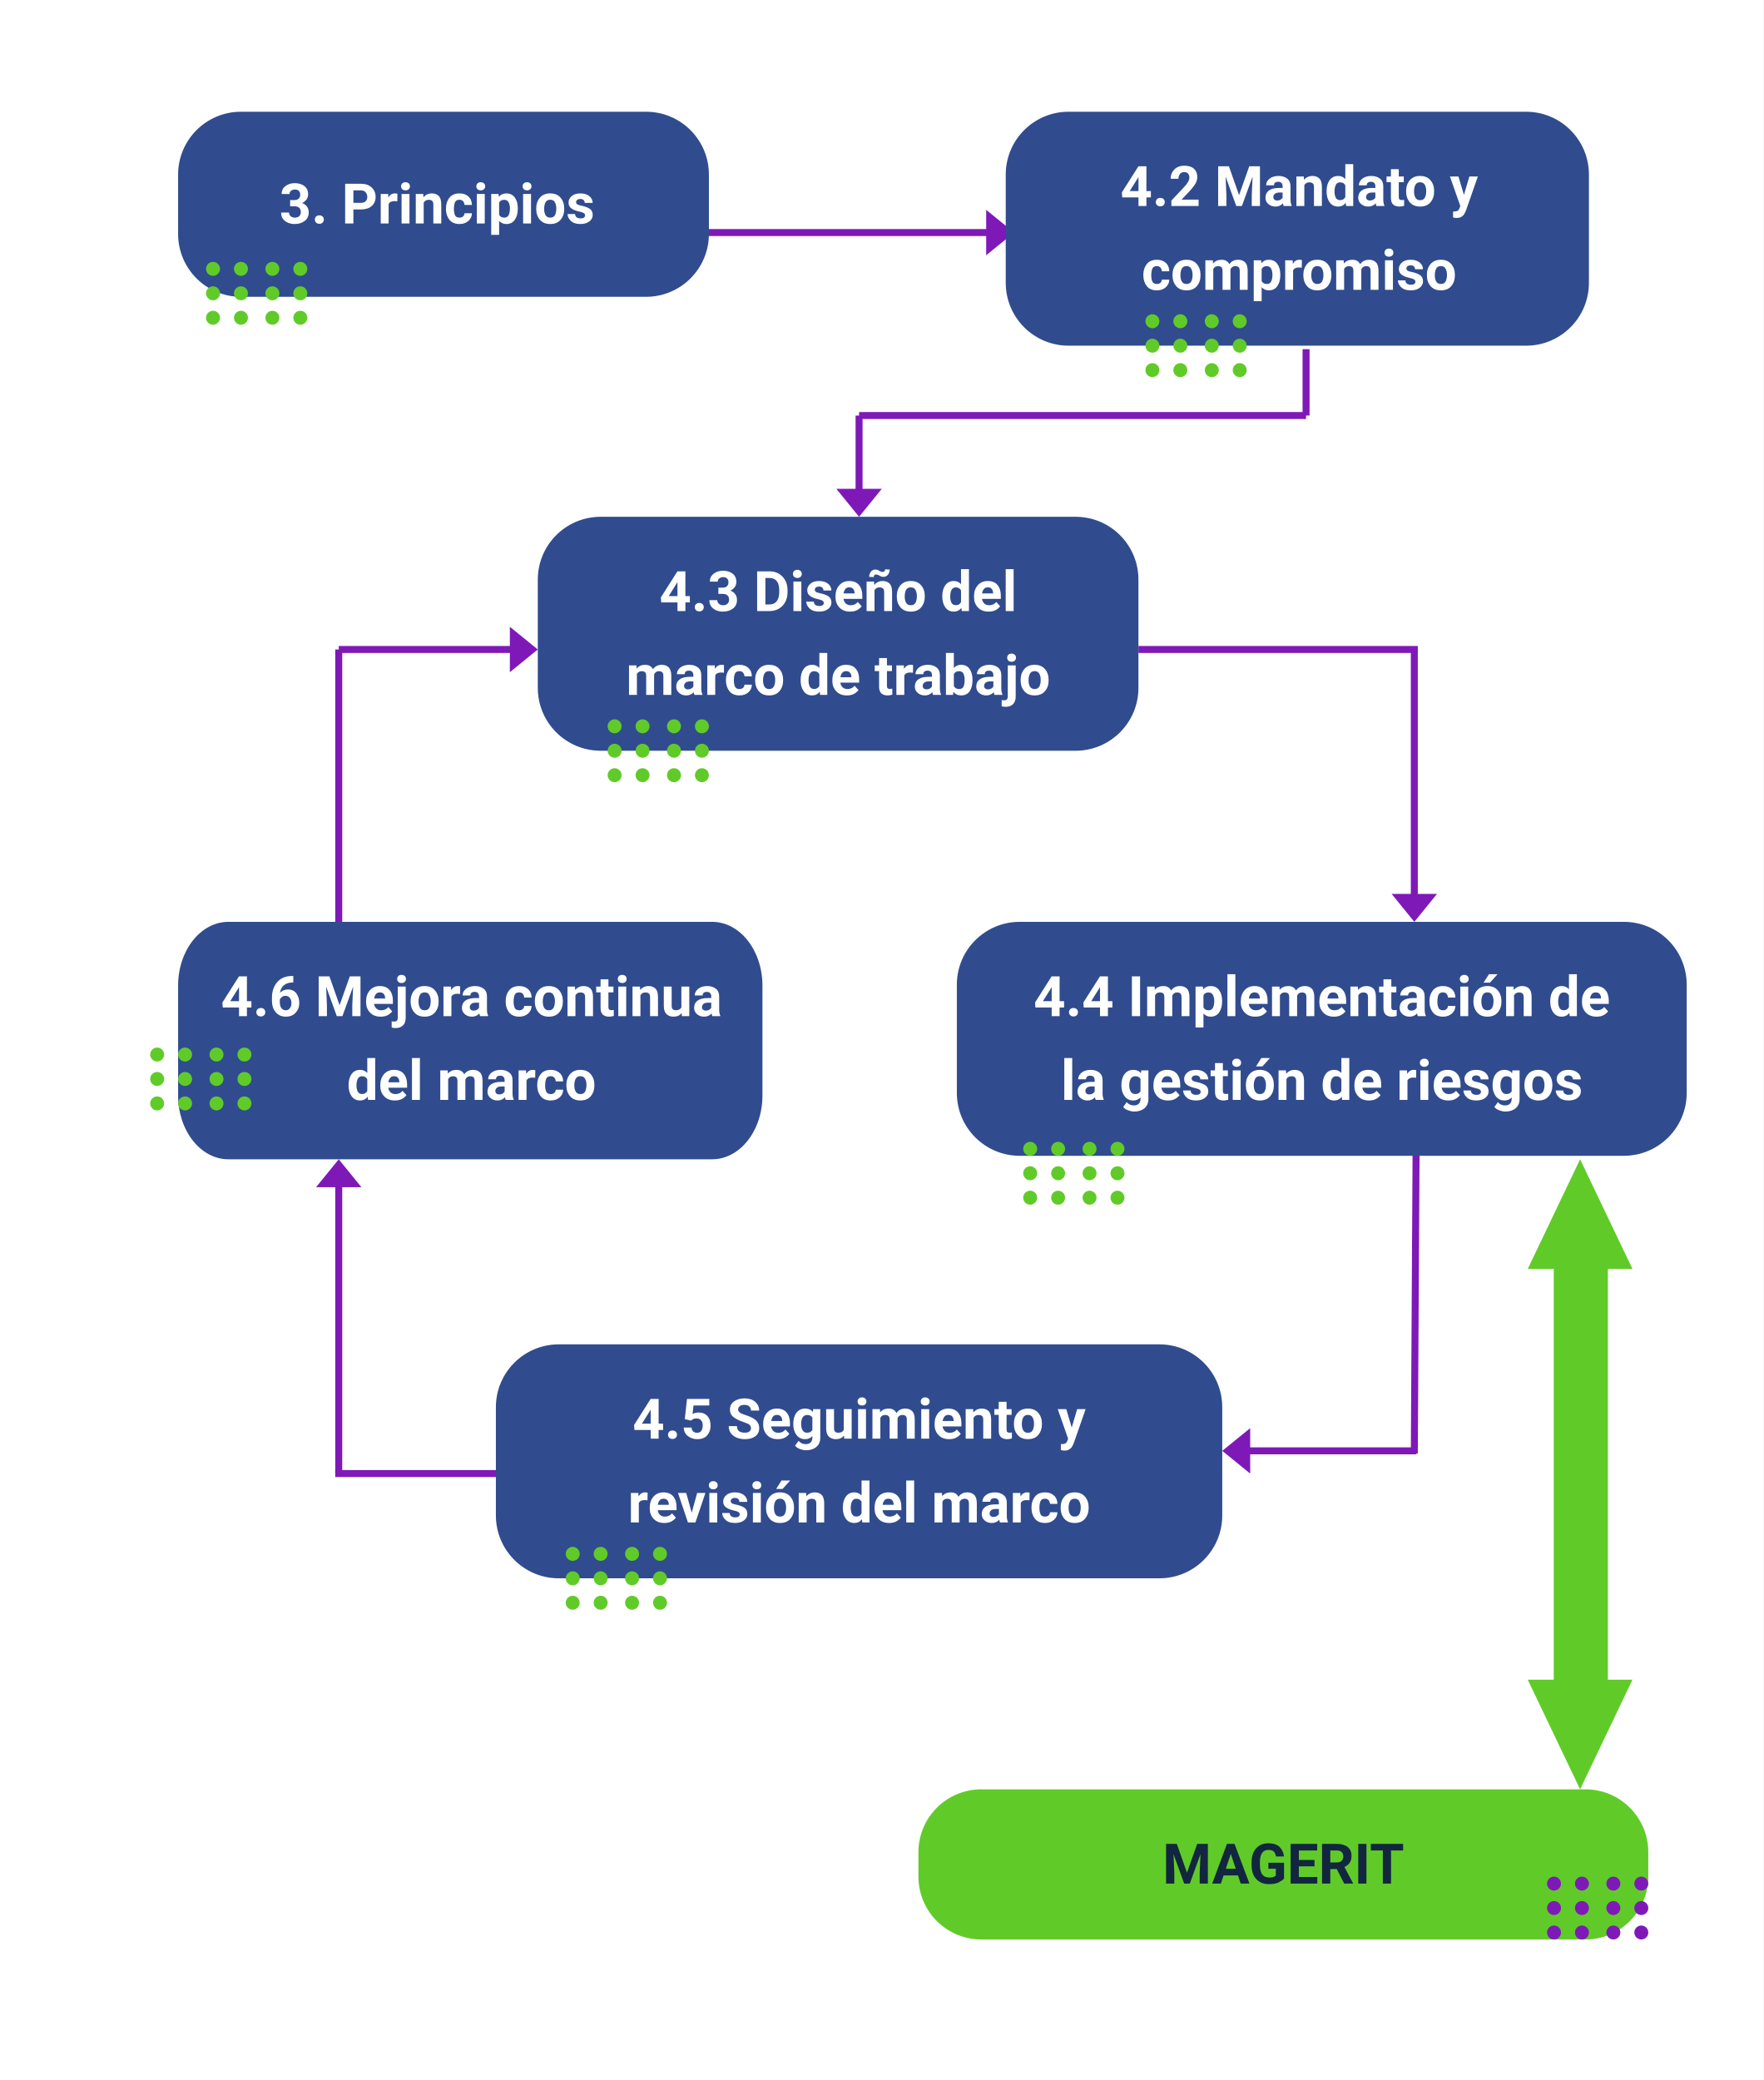
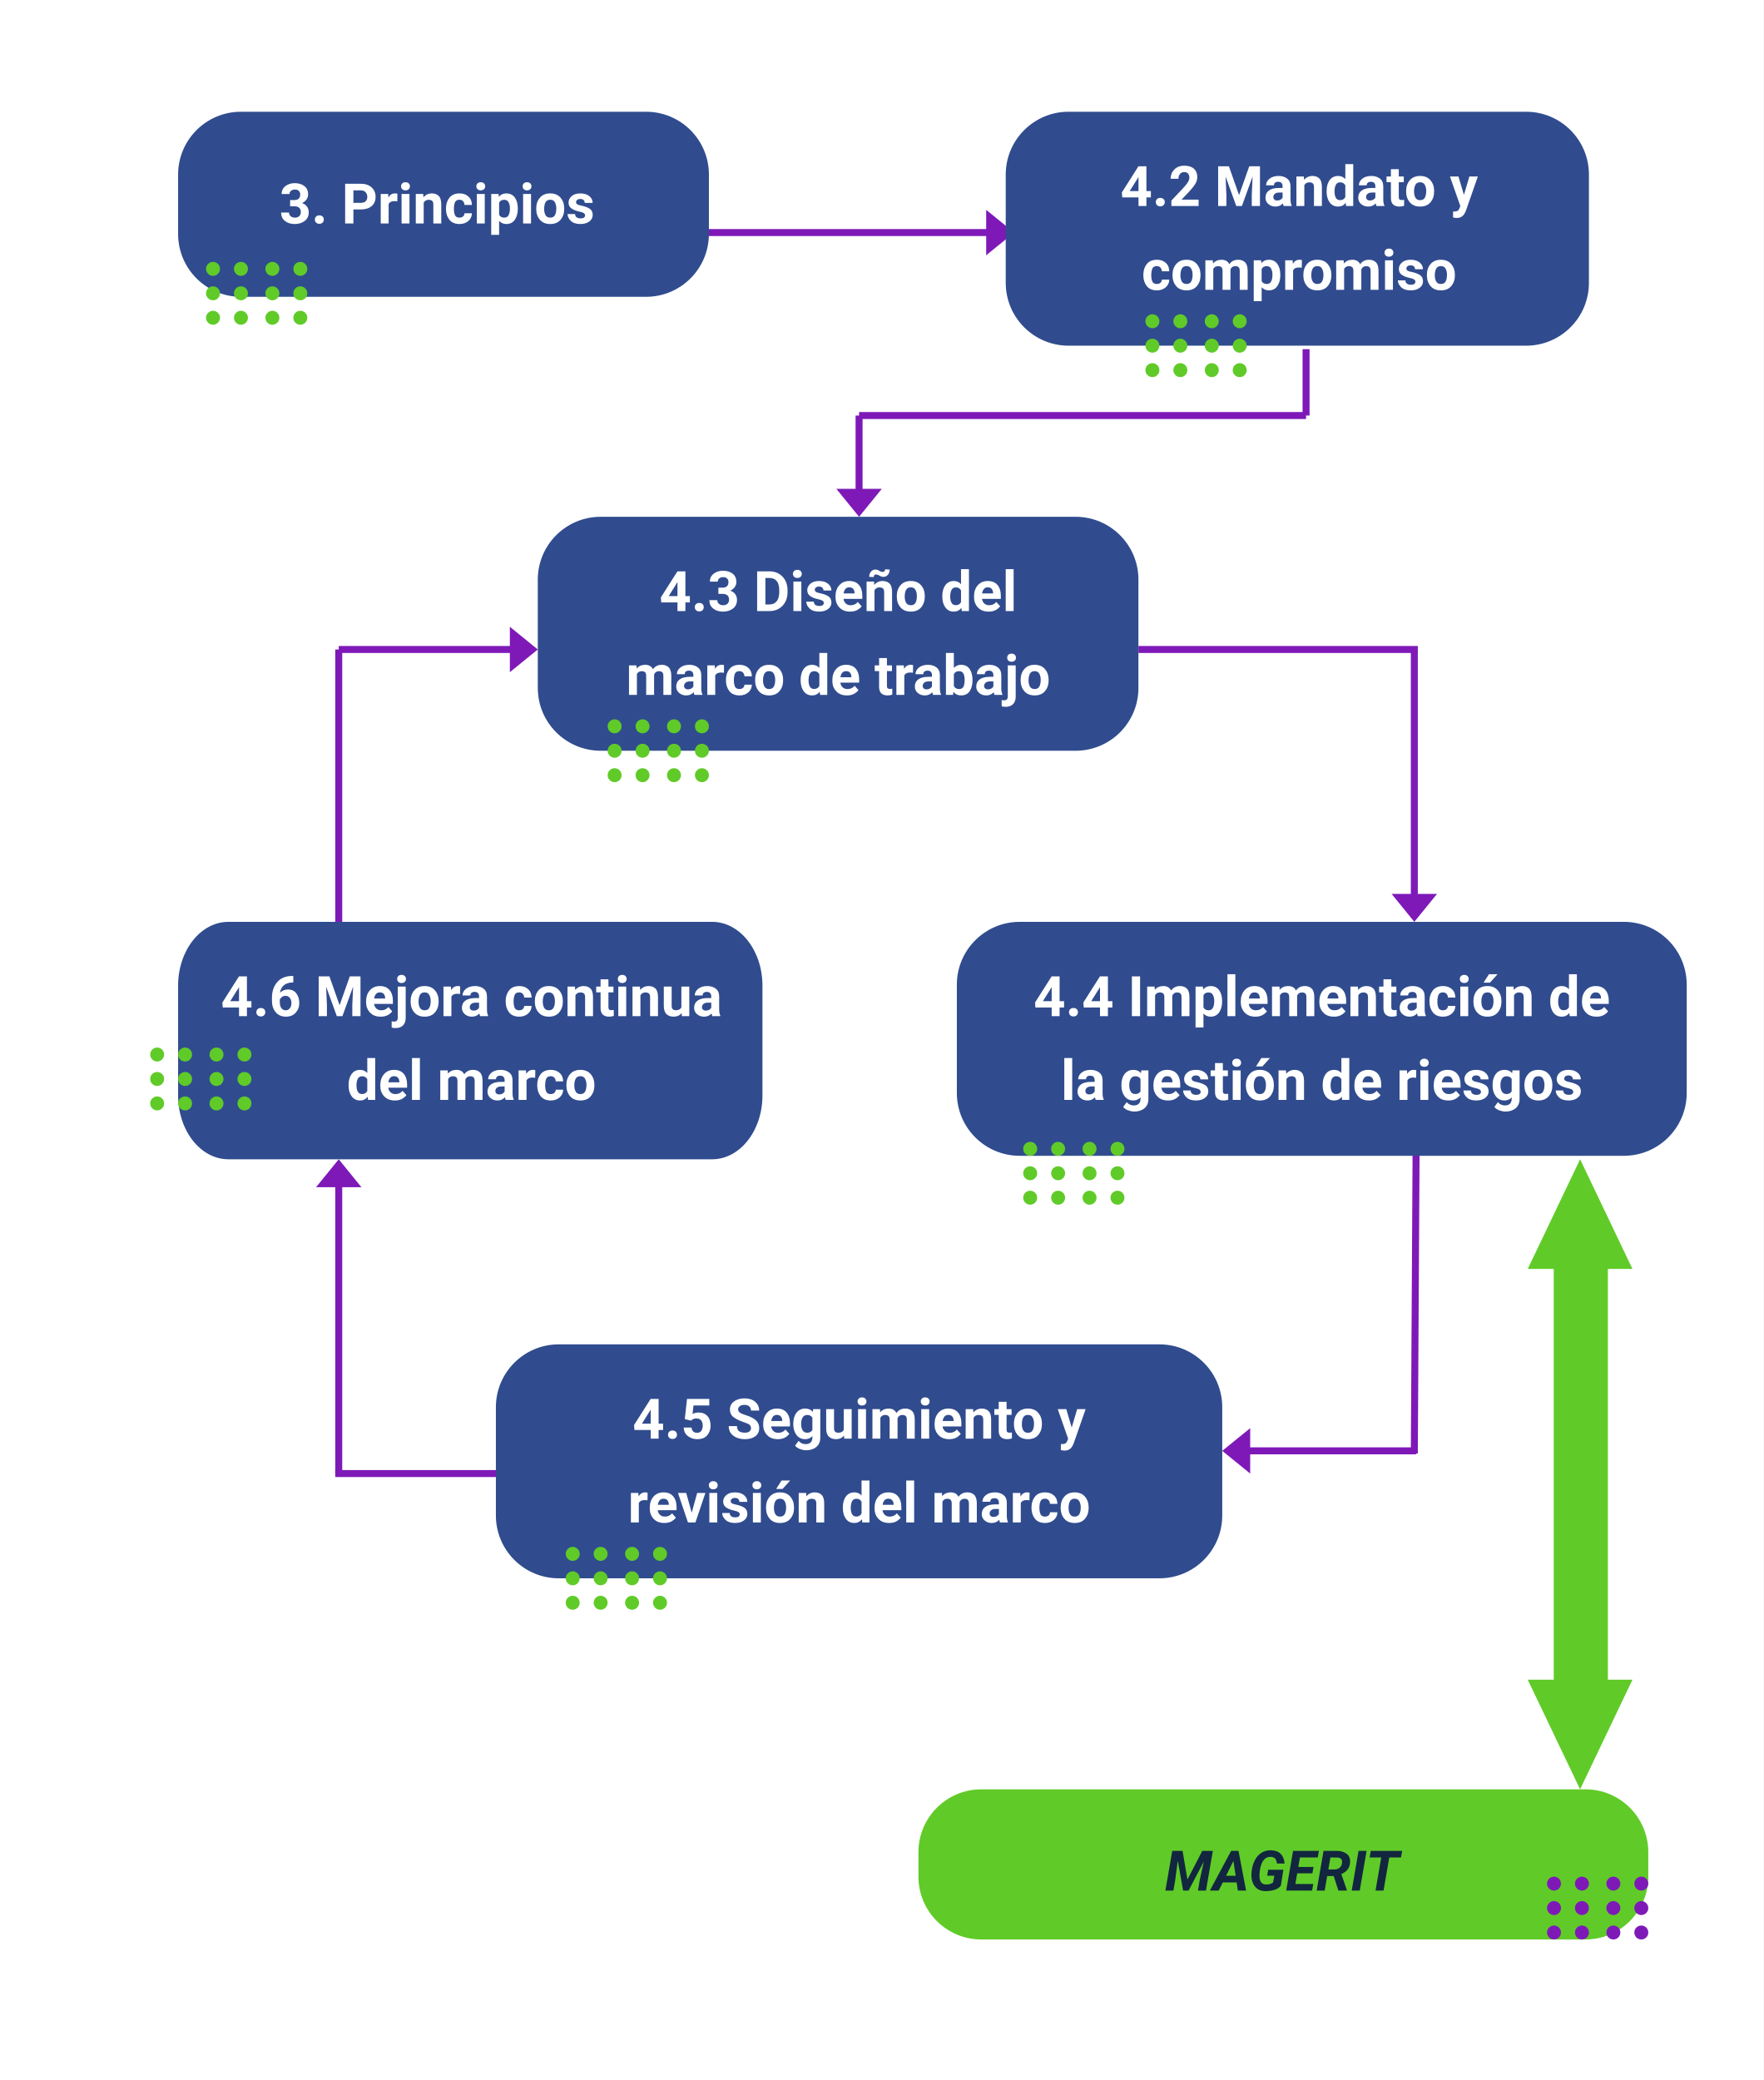
<svg xmlns="http://www.w3.org/2000/svg" width="505" height="595.676" viewBox="0 0 505 595.676">
-   <g id="Group_1073125" data-name="Group 1073125" transform="translate(-8206.707 10398.676)">
+   <g id="Group_1073116" data-name="Group 1073116" transform="translate(-8206.707 10398.676)">
    <g id="Group_1072064" data-name="Group 1072064" transform="translate(91.707 274.324)">
      <rect id="Rectangle_377421" data-name="Rectangle 377421" width="505" height="595.676" transform="translate(8115 -10673)" fill="#fff" />
      <g id="Group_1071648" data-name="Group 1071648" transform="translate(7672 -10896.566)">
        <g id="Group_1071641" data-name="Group 1071641" transform="translate(105 71)">
          <rect id="Rectangle_347551" data-name="Rectangle 347551" width="209" height="43" rx="18" transform="translate(601 665)" fill="#60cb28" />
-           <text id="MAGERIT_" data-name="MAGERIT " transform="translate(620 677)" fill="#12263f" font-size="16" font-family="Roboto-Bold, Roboto" font-weight="700">
-             <tspan x="50.898" y="15">MAGERIT</tspan>
+           <text id="MAGERIT_" data-name="MAGERIT " transform="translate(620 677)" fill="#12263f" font-size="16" font-family="Roboto-BoldItalic, Roboto" font-weight="700" font-style="italic">
+             <tspan x="51.543" y="17">MAGERIT</tspan>
          </text>
        </g>
      </g>
      <g id="Group_1071653" data-name="Group 1071653" transform="translate(7478 -10094.2) rotate(-90)">
        <path id="Path_612126" data-name="Path 612126" d="M0,0H85.74" transform="translate(156.8 734)" fill="none" stroke="#7e19b8" stroke-width="2" />
        <path id="Polygon_4" data-name="Polygon 4" d="M6.5,0,13,8H0Z" transform="translate(246.8 727.5) rotate(90)" fill="#7e19b8" />
      </g>
      <g id="Group_1072044" data-name="Group 1072044" transform="translate(8055.2 -11221)">
        <path id="Path_612126-2" data-name="Path 612126" d="M0,0H52.74" transform="translate(156.8 734)" fill="none" stroke="#7e19b8" stroke-width="2" />
        <path id="Polygon_4-2" data-name="Polygon 4" d="M6.5,0,13,8H0Z" transform="translate(213.8 727.5) rotate(90)" fill="#7e19b8" />
      </g>
      <g id="Group_1072045" data-name="Group 1072045" transform="translate(8677.3 -9523.5) rotate(180)">
        <path id="Path_612126-3" data-name="Path 612126" d="M0,0H51.24" transform="translate(156.8 734)" fill="none" stroke="#7e19b8" stroke-width="2" />
        <path id="Polygon_4-3" data-name="Polygon 4" d="M6.5,0,13,8H0Z" transform="translate(212.3 727.5) rotate(90)" fill="#7e19b8" />
      </g>
      <g id="Group_1072046" data-name="Group 1072046" transform="translate(9254 -10643.8) rotate(90)">
        <path id="Path_612126-4" data-name="Path 612126" d="M0,0H73.74" transform="translate(156.8 734)" fill="none" stroke="#7e19b8" stroke-width="2" />
        <path id="Polygon_4-4" data-name="Polygon 4" d="M6.5,0,13,8H0Z" transform="translate(234.8 727.5) rotate(90)" fill="#7e19b8" />
      </g>
      <g id="Group_1072047" data-name="Group 1072047" transform="translate(9095 -10710.8) rotate(90)">
        <path id="Path_612126-5" data-name="Path 612126" d="M0,0H24.74" transform="translate(156.8 734)" fill="none" stroke="#7e19b8" stroke-width="2" />
        <path id="Polygon_4-5" data-name="Polygon 4" d="M6.5,0,13,8H0Z" transform="translate(185.8 727.5) rotate(90)" fill="#7e19b8" />
      </g>
      <g id="Group_1072048" data-name="Group 1072048" transform="translate(8156.533 -11340.4)">
        <path id="Path_612126-6" data-name="Path 612126" d="M0,0H87.808" transform="translate(156.8 734)" fill="none" stroke="#7e19b8" stroke-width="2" />
        <path id="Polygon_4-6" data-name="Polygon 4" d="M6.5,0,13,8H0Z" transform="translate(248.867 727.5) rotate(90)" fill="#7e19b8" />
      </g>
      <line id="Line_153" data-name="Line 153" x1="48" transform="translate(8211 -10251)" fill="none" stroke="#7e19b8" stroke-width="2" />
      <line id="Line_155" data-name="Line 155" y1="78" transform="translate(8212 -10487)" fill="none" stroke="#7e19b8" stroke-width="2" />
      <line id="Line_919" data-name="Line 919" x1="80" transform="translate(8441 -10487)" fill="none" stroke="#7e19b8" stroke-width="2" />
      <line id="Line_920" data-name="Line 920" x1="128" transform="translate(8361 -10554)" fill="none" stroke="#7e19b8" stroke-width="2" />
      <line id="Line_921" data-name="Line 921" y1="19" transform="translate(8489 -10573)" fill="none" stroke="#7e19b8" stroke-width="2" />
      <g id="Group_1071655" data-name="Group 1071655" transform="translate(7550 -11222.75)">
        <line id="Line_156" data-name="Line 156" y1="85.75" x2="0.5" transform="translate(970 880.25)" fill="none" stroke="#7e19b8" stroke-width="2" />
      </g>
      <path id="Path_610088" data-name="Path 610088" d="M9794.974-9708.266l-14.992,31.395h7.442v117.646h-7.442l14.992,31.395,14.993-31.395h-7.038v-117.646h7.038Z" transform="translate(-1227.5 -632.735)" fill="#60cb28" />
      <g id="Group_1072041" data-name="Group 1072041" transform="translate(1027 -130)">
        <g id="Group_1071645" data-name="Group 1071645" transform="translate(7139 -10279)">
          <g id="Group_1071641-2" data-name="Group 1071641" transform="translate(0)">
            <path id="Path_610595" data-name="Path 610595" d="M14.411,0h138.51c7.959,0,14.411,8.179,14.411,18.269V49.731c0,10.09-6.452,18.269-14.411,18.269H14.411C6.452,68,0,59.821,0,49.731V18.269C0,8.179,6.452,0,14.411,0Z" fill="#304c8e" />
            <text id="_4.6_Mejora_continua_del_marco_" data-name="4.6 Mejora continua del marco " transform="translate(10 12)" fill="#fff" font-size="16" font-family="Roboto-Bold, Roboto" font-weight="700">
              <tspan x="2.242" y="15">4.6 Mejora continua </tspan>
              <tspan x="38.301" y="39">del marco</tspan>
            </text>
          </g>
        </g>
        <g id="Group_1072002" data-name="Group 1072002" transform="translate(7131 -10243.286)">
          <circle id="Ellipse_4752" data-name="Ellipse 4752" cx="2" cy="2" r="2" transform="translate(8 0.286)" fill="#60cb28" />
          <circle id="Ellipse_5868" data-name="Ellipse 5868" cx="2" cy="2" r="2" transform="translate(0 0.286)" fill="#60cb28" />
          <circle id="Ellipse_4757" data-name="Ellipse 4757" cx="2" cy="2" r="2" transform="translate(8 7.286)" fill="#60cb28" />
          <circle id="Ellipse_5867" data-name="Ellipse 5867" cx="2" cy="2" r="2" transform="translate(0 7.286)" fill="#60cb28" />
          <circle id="Ellipse_4760" data-name="Ellipse 4760" cx="2" cy="2" r="2" transform="translate(8 14.286)" fill="#60cb28" />
          <circle id="Ellipse_5866" data-name="Ellipse 5866" cx="2" cy="2" r="2" transform="translate(0 14.286)" fill="#60cb28" />
          <circle id="Ellipse_4753" data-name="Ellipse 4753" cx="2" cy="2" r="2" transform="translate(17 0.286)" fill="#60cb28" />
          <circle id="Ellipse_4756" data-name="Ellipse 4756" cx="2" cy="2" r="2" transform="translate(17 7.286)" fill="#60cb28" />
          <circle id="Ellipse_4759" data-name="Ellipse 4759" cx="2" cy="2" r="2" transform="translate(17 14.286)" fill="#60cb28" />
          <circle id="Ellipse_4754" data-name="Ellipse 4754" cx="2" cy="2" r="2" transform="translate(25 0.286)" fill="#60cb28" />
          <circle id="Ellipse_4755" data-name="Ellipse 4755" cx="2" cy="2" r="2" transform="translate(25 7.286)" fill="#60cb28" />
          <circle id="Ellipse_4758" data-name="Ellipse 4758" cx="2" cy="2" r="2" transform="translate(25 14.286)" fill="#60cb28" />
        </g>
      </g>
      <g id="Group_1072040" data-name="Group 1072040" transform="translate(835 -153)">
        <g id="Group_1071644" data-name="Group 1071644" transform="translate(7434 -10372)">
          <g id="Group_1071641-3" data-name="Group 1071641" transform="translate(0)">
            <rect id="Rectangle_347551-2" data-name="Rectangle 347551" width="172" height="67" rx="18" fill="#304c8e" />
            <text id="_4.3_Diseño_del_marco_de_trabajo_" data-name="4.3 Diseño del marco de trabajo " transform="translate(19 12)" fill="#fff" font-size="16" font-family="Roboto-Bold, Roboto" font-weight="700">
              <tspan x="15.797" y="15">4.3 Diseño del </tspan>
              <tspan x="6.242" y="39">marco de trabajo</tspan>
            </text>
          </g>
        </g>
        <g id="Group_1072003" data-name="Group 1072003" transform="translate(7454 -10314)">
          <circle id="Ellipse_4752-2" data-name="Ellipse 4752" cx="2" cy="2" r="2" transform="translate(8 0)" fill="#60cb28" />
          <circle id="Ellipse_5868-2" data-name="Ellipse 5868" cx="2" cy="2" r="2" transform="translate(0 0)" fill="#60cb28" />
          <circle id="Ellipse_4757-2" data-name="Ellipse 4757" cx="2" cy="2" r="2" transform="translate(8 7)" fill="#60cb28" />
          <circle id="Ellipse_5867-2" data-name="Ellipse 5867" cx="2" cy="2" r="2" transform="translate(0 7)" fill="#60cb28" />
          <circle id="Ellipse_4760-2" data-name="Ellipse 4760" cx="2" cy="2" r="2" transform="translate(8 14)" fill="#60cb28" />
          <circle id="Ellipse_5866-2" data-name="Ellipse 5866" cx="2" cy="2" r="2" transform="translate(0 14)" fill="#60cb28" />
          <circle id="Ellipse_4753-2" data-name="Ellipse 4753" cx="2" cy="2" r="2" transform="translate(17 0)" fill="#60cb28" />
          <circle id="Ellipse_4756-2" data-name="Ellipse 4756" cx="2" cy="2" r="2" transform="translate(17 7)" fill="#60cb28" />
          <circle id="Ellipse_4759-2" data-name="Ellipse 4759" cx="2" cy="2" r="2" transform="translate(17 14)" fill="#60cb28" />
          <circle id="Ellipse_4754-2" data-name="Ellipse 4754" cx="2" cy="2" r="2" transform="translate(25 0)" fill="#60cb28" />
          <circle id="Ellipse_4755-2" data-name="Ellipse 4755" cx="2" cy="2" r="2" transform="translate(25 7)" fill="#60cb28" />
          <circle id="Ellipse_4758-2" data-name="Ellipse 4758" cx="2" cy="2" r="2" transform="translate(25 14)" fill="#60cb28" />
        </g>
      </g>
      <g id="Group_1072039" data-name="Group 1072039" transform="translate(27 3)">
        <g id="Group_1071643" data-name="Group 1071643" transform="translate(8139.4 -10644)">
          <g id="Group_1071639" data-name="Group 1071639" transform="translate(-0.4)">
            <rect id="Rectangle_347551-3" data-name="Rectangle 347551" width="152" height="53" rx="18" fill="#304c8e" />
            <text id="_3._Principios_" data-name="3. Principios " transform="translate(29 17)" fill="#fff" font-size="16" font-family="Roboto-Bold, Roboto" font-weight="700">
              <tspan x="0" y="15">3. Principios</tspan>
            </text>
          </g>
        </g>
        <g id="Group_1071642" data-name="Group 1071642" transform="translate(8376 -10644)">
          <g id="Group_1071640" data-name="Group 1071640">
            <rect id="Rectangle_347551-4" data-name="Rectangle 347551" width="167" height="67" rx="18" fill="#304c8e" />
            <text id="_4.2_Mandato_y_compromiso_" data-name="4.2 Mandato y compromiso  " transform="translate(18 12)" fill="#fff" font-size="16" font-family="Roboto-Bold, Roboto" font-weight="700">
              <tspan x="14.813" y="15">4.2 Mandato y </tspan>
              <tspan x="20.891" y="39">compromiso </tspan>
            </text>
          </g>
        </g>
        <g id="Group_1071995" data-name="Group 1071995" transform="translate(8147.4 -10601)">
          <circle id="Ellipse_4752-3" data-name="Ellipse 4752" cx="2" cy="2" r="2" transform="translate(7.6 0)" fill="#60cb28" />
          <circle id="Ellipse_5868-3" data-name="Ellipse 5868" cx="2" cy="2" r="2" transform="translate(-0.4 0)" fill="#60cb28" />
          <circle id="Ellipse_4757-3" data-name="Ellipse 4757" cx="2" cy="2" r="2" transform="translate(7.6 7)" fill="#60cb28" />
          <circle id="Ellipse_5867-3" data-name="Ellipse 5867" cx="2" cy="2" r="2" transform="translate(-0.4 7)" fill="#60cb28" />
          <circle id="Ellipse_4760-3" data-name="Ellipse 4760" cx="2" cy="2" r="2" transform="translate(7.6 14)" fill="#60cb28" />
          <circle id="Ellipse_5866-3" data-name="Ellipse 5866" cx="2" cy="2" r="2" transform="translate(-0.4 14)" fill="#60cb28" />
          <circle id="Ellipse_4753-3" data-name="Ellipse 4753" cx="2" cy="2" r="2" transform="translate(16.6 0)" fill="#60cb28" />
          <circle id="Ellipse_4756-3" data-name="Ellipse 4756" cx="2" cy="2" r="2" transform="translate(16.6 7)" fill="#60cb28" />
          <circle id="Ellipse_4759-3" data-name="Ellipse 4759" cx="2" cy="2" r="2" transform="translate(16.6 14)" fill="#60cb28" />
          <circle id="Ellipse_4754-3" data-name="Ellipse 4754" cx="2" cy="2" r="2" transform="translate(24.6 0)" fill="#60cb28" />
          <circle id="Ellipse_4755-3" data-name="Ellipse 4755" cx="2" cy="2" r="2" transform="translate(24.6 7)" fill="#60cb28" />
          <circle id="Ellipse_4758-3" data-name="Ellipse 4758" cx="2" cy="2" r="2" transform="translate(24.6 14)" fill="#60cb28" />
        </g>
        <g id="Group_1072004" data-name="Group 1072004" transform="translate(8416.465 -10586)">
          <circle id="Ellipse_4752-4" data-name="Ellipse 4752" cx="2" cy="2" r="2" transform="translate(7.535 0)" fill="#60cb28" />
          <circle id="Ellipse_5868-4" data-name="Ellipse 5868" cx="2" cy="2" r="2" transform="translate(-0.465 0)" fill="#60cb28" />
          <circle id="Ellipse_4757-4" data-name="Ellipse 4757" cx="2" cy="2" r="2" transform="translate(7.535 7)" fill="#60cb28" />
          <circle id="Ellipse_5867-4" data-name="Ellipse 5867" cx="2" cy="2" r="2" transform="translate(-0.465 7)" fill="#60cb28" />
          <circle id="Ellipse_4760-4" data-name="Ellipse 4760" cx="2" cy="2" r="2" transform="translate(7.535 14)" fill="#60cb28" />
          <circle id="Ellipse_5866-4" data-name="Ellipse 5866" cx="2" cy="2" r="2" transform="translate(-0.465 14)" fill="#60cb28" />
          <circle id="Ellipse_4753-4" data-name="Ellipse 4753" cx="2" cy="2" r="2" transform="translate(16.535 0)" fill="#60cb28" />
          <circle id="Ellipse_4756-4" data-name="Ellipse 4756" cx="2" cy="2" r="2" transform="translate(16.535 7)" fill="#60cb28" />
          <circle id="Ellipse_4759-4" data-name="Ellipse 4759" cx="2" cy="2" r="2" transform="translate(16.535 14)" fill="#60cb28" />
          <circle id="Ellipse_4754-4" data-name="Ellipse 4754" cx="2" cy="2" r="2" transform="translate(24.535 0)" fill="#60cb28" />
          <circle id="Ellipse_4755-4" data-name="Ellipse 4755" cx="2" cy="2" r="2" transform="translate(24.535 7)" fill="#60cb28" />
          <circle id="Ellipse_4758-4" data-name="Ellipse 4758" cx="2" cy="2" r="2" transform="translate(24.535 14)" fill="#60cb28" />
        </g>
      </g>
      <g id="Group_1072043" data-name="Group 1072043" transform="translate(823 -106)">
        <g id="Group_1071647" data-name="Group 1071647" transform="translate(7434 -10182)">
          <g id="Group_1071641-4" data-name="Group 1071641" transform="translate(0)">
            <rect id="Rectangle_347551-5" data-name="Rectangle 347551" width="208" height="67" rx="18" fill="#304c8e" />
            <text id="_4.5_Seguimiento_y_revisión_del_marco_" data-name="4.5 Seguimiento y revisión del marco " transform="translate(19 12)" fill="#fff" font-size="16" font-family="Roboto-Bold, Roboto" font-weight="700">
              <tspan x="20.129" y="15">4.5 Seguimiento y </tspan>
              <tspan x="18.789" y="39">revisión del marco</tspan>
            </text>
          </g>
        </g>
        <g id="Group_1072005" data-name="Group 1072005" transform="translate(7454 -10124)">
          <circle id="Ellipse_4752-5" data-name="Ellipse 4752" cx="2" cy="2" r="2" transform="translate(8 0)" fill="#60cb28" />
          <circle id="Ellipse_5868-5" data-name="Ellipse 5868" cx="2" cy="2" r="2" transform="translate(0 0)" fill="#60cb28" />
          <circle id="Ellipse_4757-5" data-name="Ellipse 4757" cx="2" cy="2" r="2" transform="translate(8 7)" fill="#60cb28" />
          <circle id="Ellipse_5867-5" data-name="Ellipse 5867" cx="2" cy="2" r="2" transform="translate(0 7)" fill="#60cb28" />
          <circle id="Ellipse_4760-5" data-name="Ellipse 4760" cx="2" cy="2" r="2" transform="translate(8 14)" fill="#60cb28" />
          <circle id="Ellipse_5866-5" data-name="Ellipse 5866" cx="2" cy="2" r="2" transform="translate(0 14)" fill="#60cb28" />
          <circle id="Ellipse_4753-5" data-name="Ellipse 4753" cx="2" cy="2" r="2" transform="translate(17 0)" fill="#60cb28" />
          <circle id="Ellipse_4756-5" data-name="Ellipse 4756" cx="2" cy="2" r="2" transform="translate(17 7)" fill="#60cb28" />
          <circle id="Ellipse_4759-5" data-name="Ellipse 4759" cx="2" cy="2" r="2" transform="translate(17 14)" fill="#60cb28" />
          <circle id="Ellipse_4754-5" data-name="Ellipse 4754" cx="2" cy="2" r="2" transform="translate(25 0)" fill="#60cb28" />
          <circle id="Ellipse_4755-5" data-name="Ellipse 4755" cx="2" cy="2" r="2" transform="translate(25 7)" fill="#60cb28" />
          <circle id="Ellipse_4758-5" data-name="Ellipse 4758" cx="2" cy="2" r="2" transform="translate(25 14)" fill="#60cb28" />
        </g>
      </g>
      <g id="Group_1072042" data-name="Group 1072042" transform="translate(639 -130)">
        <g id="Group_1071646" data-name="Group 1071646" transform="translate(7044 -11015)">
          <g id="Group_1071641-5" data-name="Group 1071641" transform="translate(105 71)">
            <rect id="Rectangle_347551-6" data-name="Rectangle 347551" width="209" height="67" rx="18" transform="translate(601 665)" fill="#304c8e" />
            <text id="_4.4_Implementación_de_la_gestión_de_riesgos_" data-name="4.4 Implementación de la gestión de riesgos " transform="translate(620 677)" fill="#fff" font-size="16" font-family="Roboto-Bold, Roboto" font-weight="700">
              <tspan x="2.953" y="15">4.4 Implementación de </tspan>
              <tspan x="10.77" y="39">la gestión de riesgos</tspan>
            </text>
          </g>
        </g>
        <g id="Group_1072006" data-name="Group 1072006" transform="translate(7776 -10215.615)">
          <circle id="Ellipse_4752-6" data-name="Ellipse 4752" cx="2" cy="2" r="2" transform="translate(1 -0.385)" fill="#60cb28" />
          <circle id="Ellipse_5868-6" data-name="Ellipse 5868" cx="2" cy="2" r="2" transform="translate(-7 -0.385)" fill="#60cb28" />
          <circle id="Ellipse_4757-6" data-name="Ellipse 4757" cx="2" cy="2" r="2" transform="translate(1 6.615)" fill="#60cb28" />
          <circle id="Ellipse_5867-6" data-name="Ellipse 5867" cx="2" cy="2" r="2" transform="translate(-7 6.615)" fill="#60cb28" />
          <circle id="Ellipse_4760-6" data-name="Ellipse 4760" cx="2" cy="2" r="2" transform="translate(1 13.615)" fill="#60cb28" />
          <circle id="Ellipse_5866-6" data-name="Ellipse 5866" cx="2" cy="2" r="2" transform="translate(-7 13.615)" fill="#60cb28" />
          <circle id="Ellipse_4753-6" data-name="Ellipse 4753" cx="2" cy="2" r="2" transform="translate(10 -0.385)" fill="#60cb28" />
          <circle id="Ellipse_4756-6" data-name="Ellipse 4756" cx="2" cy="2" r="2" transform="translate(10 6.615)" fill="#60cb28" />
          <circle id="Ellipse_4759-6" data-name="Ellipse 4759" cx="2" cy="2" r="2" transform="translate(10 13.615)" fill="#60cb28" />
          <circle id="Ellipse_4754-6" data-name="Ellipse 4754" cx="2" cy="2" r="2" transform="translate(18 -0.385)" fill="#60cb28" />
          <circle id="Ellipse_4755-6" data-name="Ellipse 4755" cx="2" cy="2" r="2" transform="translate(18 6.615)" fill="#60cb28" />
          <circle id="Ellipse_4758-6" data-name="Ellipse 4758" cx="2" cy="2" r="2" transform="translate(18 13.615)" fill="#60cb28" />
        </g>
      </g>
      <g id="Group_1072007" data-name="Group 1072007" transform="translate(8565 -10135.182)">
        <circle id="Ellipse_4752-7" data-name="Ellipse 4752" cx="2" cy="2" r="2" transform="translate(1 -0.385)" fill="#7e19b8" />
        <circle id="Ellipse_5868-7" data-name="Ellipse 5868" cx="2" cy="2" r="2" transform="translate(-7 -0.385)" fill="#7e19b8" />
        <circle id="Ellipse_4757-7" data-name="Ellipse 4757" cx="2" cy="2" r="2" transform="translate(1 6.615)" fill="#7e19b8" />
        <circle id="Ellipse_5867-7" data-name="Ellipse 5867" cx="2" cy="2" r="2" transform="translate(-7 6.615)" fill="#7e19b8" />
        <circle id="Ellipse_4760-7" data-name="Ellipse 4760" cx="2" cy="2" r="2" transform="translate(1 13.615)" fill="#7e19b8" />
        <circle id="Ellipse_5866-7" data-name="Ellipse 5866" cx="2" cy="2" r="2" transform="translate(-7 13.615)" fill="#7e19b8" />
        <circle id="Ellipse_4753-7" data-name="Ellipse 4753" cx="2" cy="2" r="2" transform="translate(10 -0.385)" fill="#7e19b8" />
        <circle id="Ellipse_4756-7" data-name="Ellipse 4756" cx="2" cy="2" r="2" transform="translate(10 6.615)" fill="#7e19b8" />
        <circle id="Ellipse_4759-7" data-name="Ellipse 4759" cx="2" cy="2" r="2" transform="translate(10 13.615)" fill="#7e19b8" />
        <circle id="Ellipse_4754-7" data-name="Ellipse 4754" cx="2" cy="2" r="2" transform="translate(18 -0.385)" fill="#7e19b8" />
        <circle id="Ellipse_4755-7" data-name="Ellipse 4755" cx="2" cy="2" r="2" transform="translate(18 6.615)" fill="#7e19b8" />
        <circle id="Ellipse_4758-7" data-name="Ellipse 4758" cx="2" cy="2" r="2" transform="translate(18 13.615)" fill="#7e19b8" />
      </g>
    </g>
  </g>
</svg>
